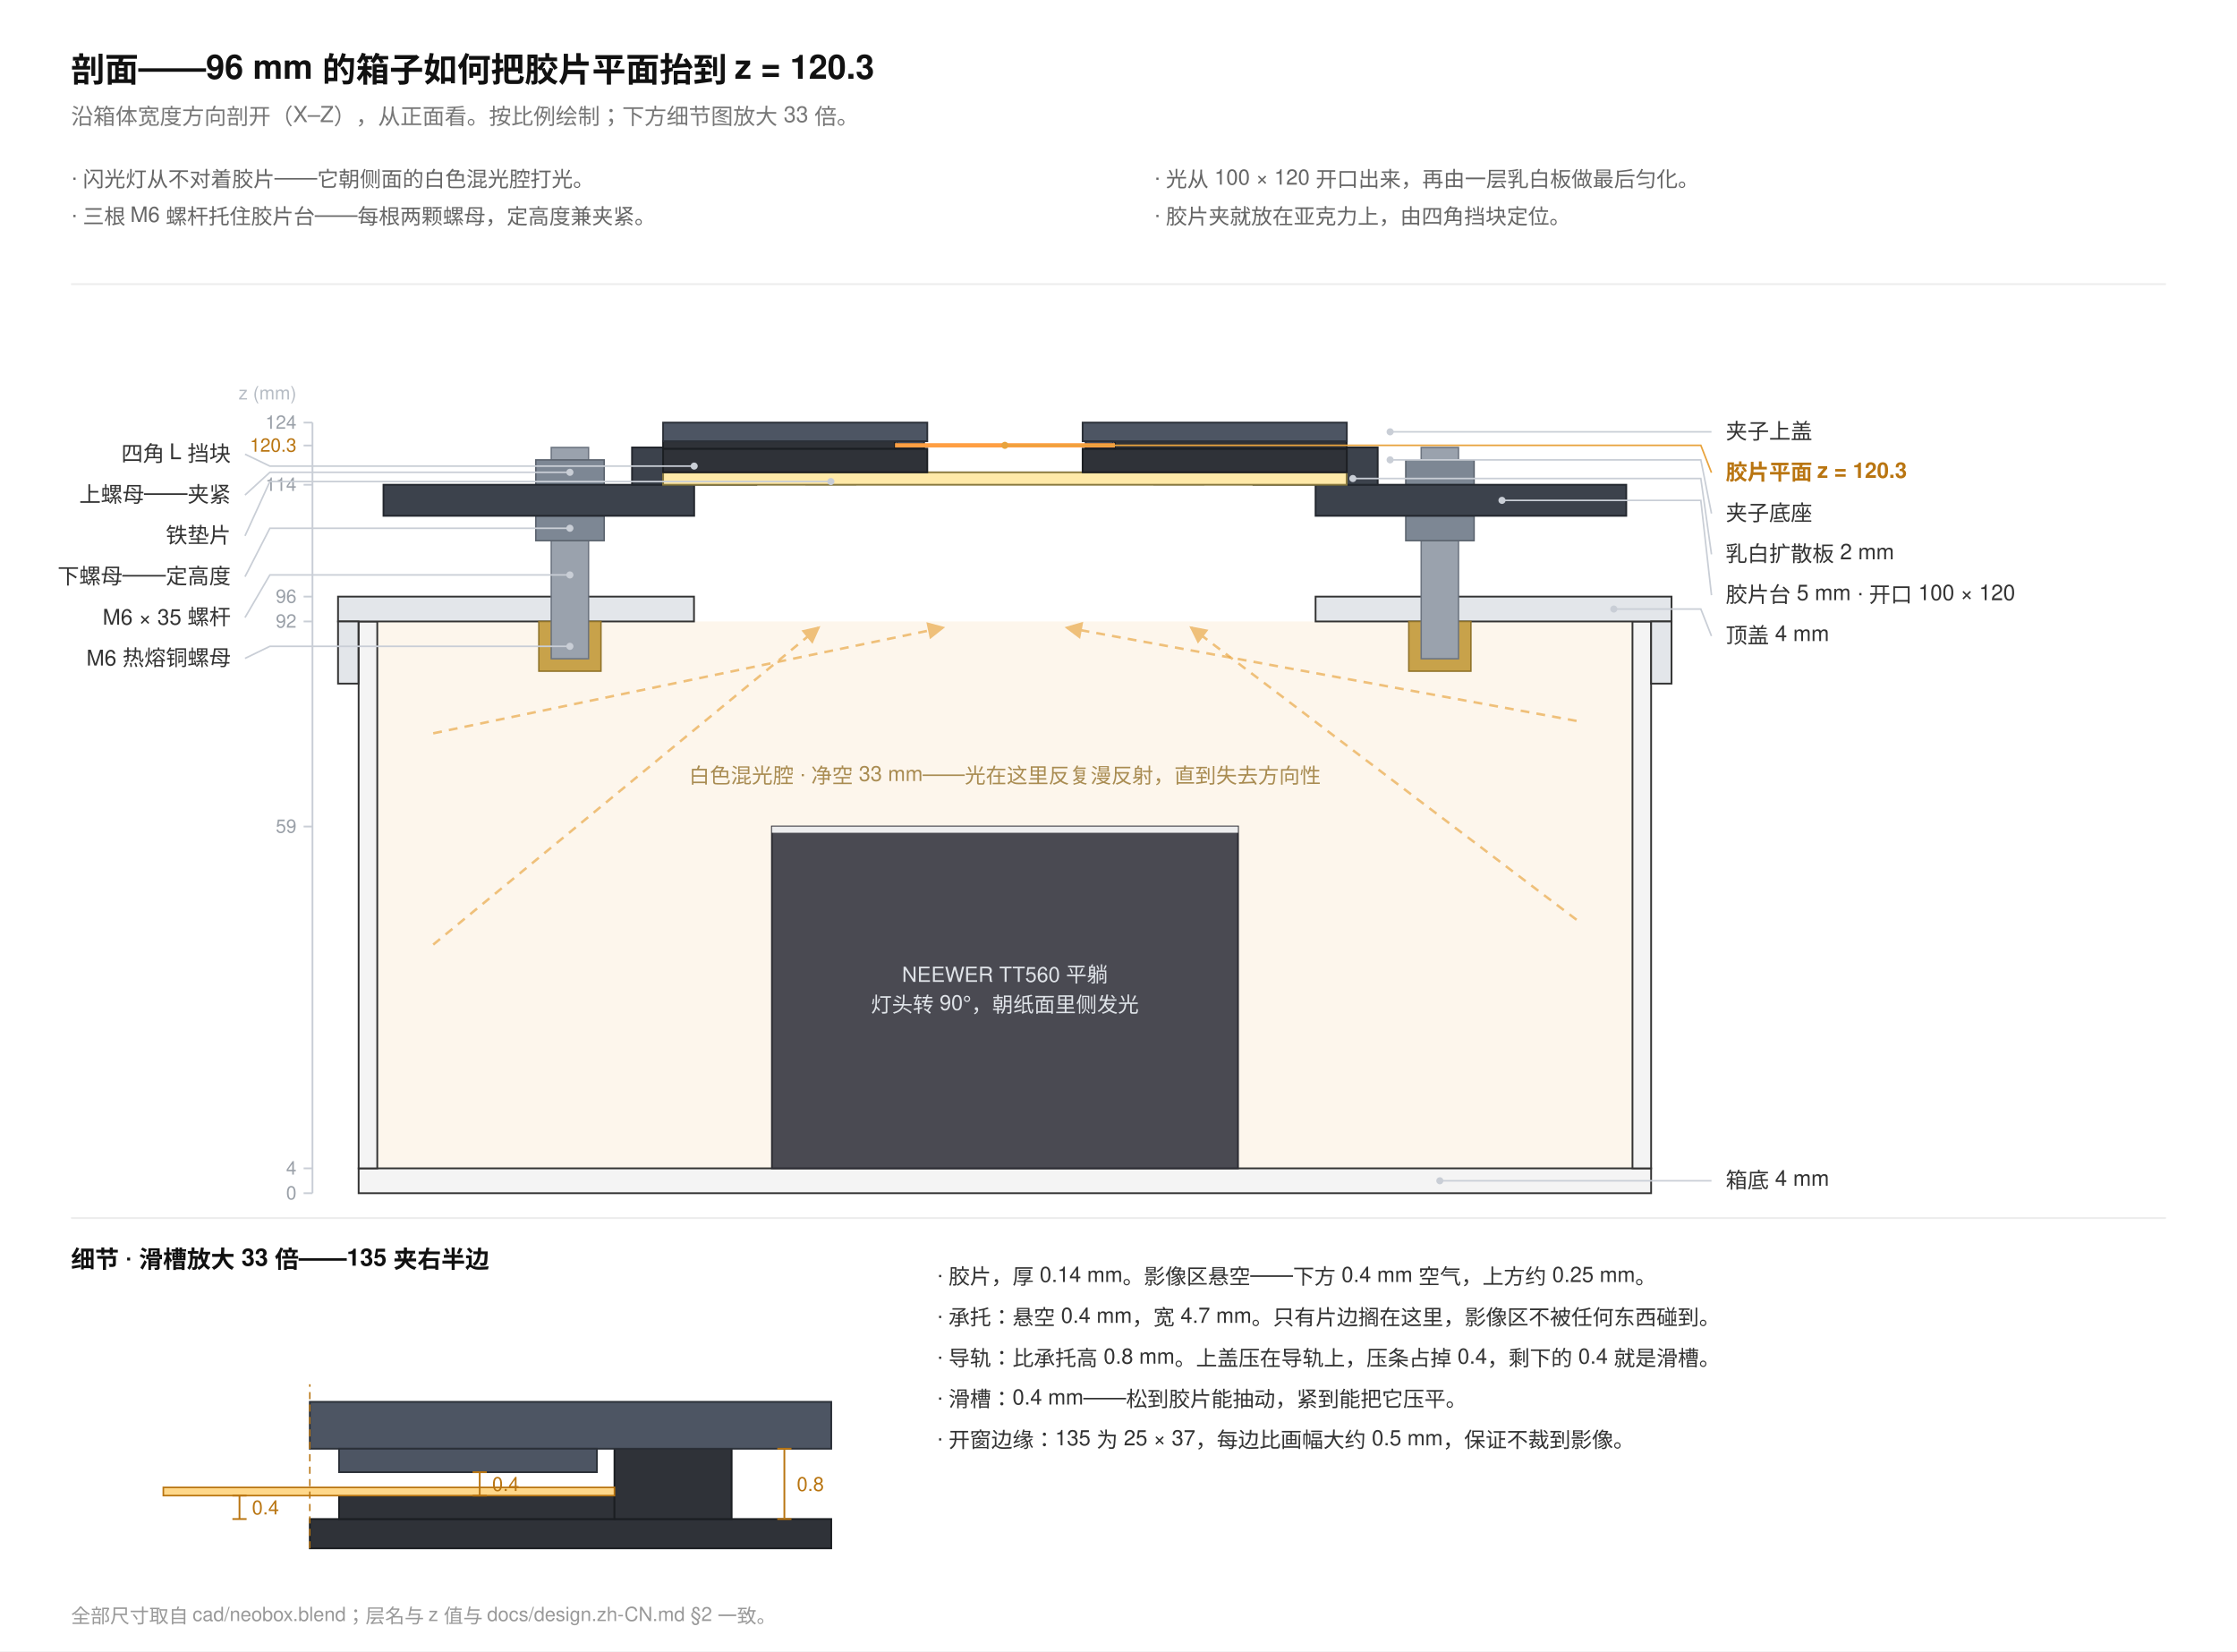
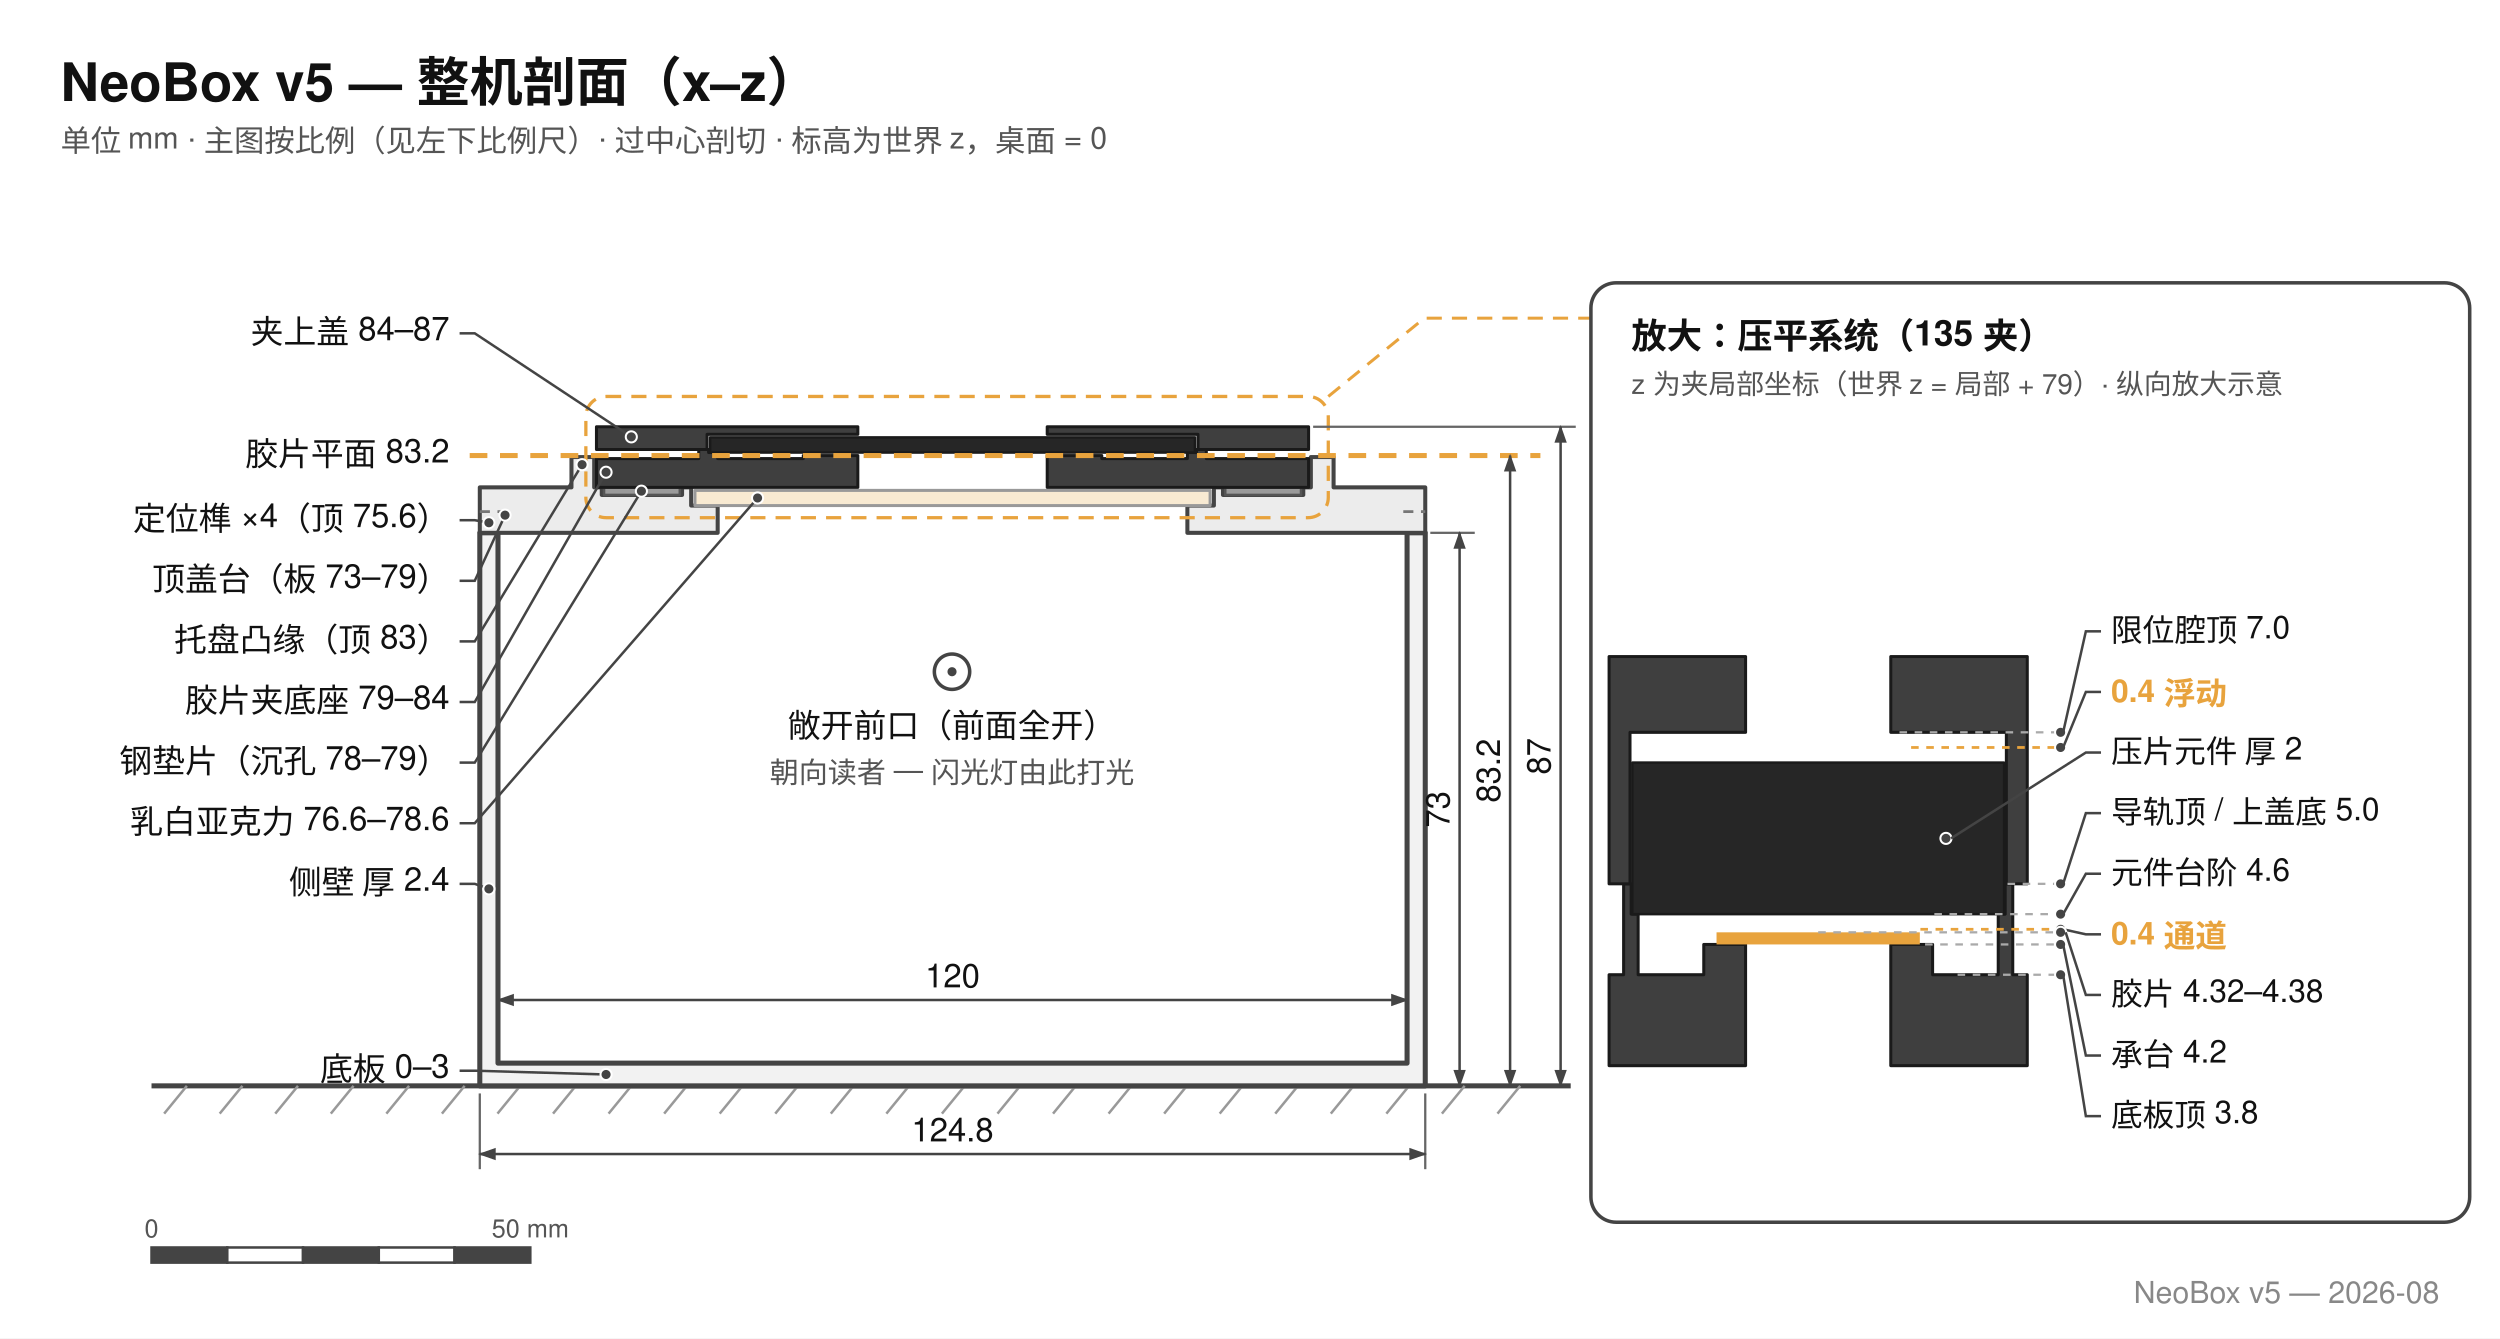
- <svg xmlns="http://www.w3.org/2000/svg" width="1260" height="930" viewBox="0 0 1260 930" font-family="Helvetica, Arial, sans-serif">
-   <rect width="1260" height="930" fill="#ffffff" />
-   <text x="40" y="46" font-size="19" font-weight="bold" fill="#111">剖面——96 mm 的箱子如何把胶片平面抬到 z = 120.3</text>
-   <text x="40" y="70" font-size="12.5" fill="#777">沿箱体宽度方向剖开（X–Z），从正面看。按比例绘制；下方细节图放大 33 倍。</text>
-   <text x="40" y="104" font-size="12" fill="#666">·  闪光灯从不对着胶片——它朝侧面的白色混光腔打光。</text>
-   <text x="650" y="104" font-size="12" fill="#666">·  光从 100 × 120 开口出来，再由一层乳白板做最后匀化。</text>
-   <text x="40" y="125" font-size="12" fill="#666">·  三根 M6 螺杆托住胶片台——每根两颗螺母，定高度兼夹紧。</text>
-   <text x="650" y="125" font-size="12" fill="#666">·  胶片夹就放在亚克力上，由四角挡块定位。</text>
-   <line x1="40" y1="160" x2="1220" y2="160" stroke="#ececec" />
-   <rect x="212.5" y="350.0" width="707.0" height="308.0" fill="#e8a33d" opacity="0.10" />
-   <rect x="202.0" y="658.0" width="728.0" height="14.0" fill="#f4f4f4" stroke="#333" stroke-width="1.0" />
-   <rect x="202.0" y="350.0" width="10.5" height="308.0" fill="#f4f4f4" stroke="#333" stroke-width="1.0" />
-   <rect x="919.5" y="350.0" width="10.5" height="308.0" fill="#f4f4f4" stroke="#333" stroke-width="1.0" />
+ <svg xmlns="http://www.w3.org/2000/svg" width="990" height="530" viewBox="0 0 990 530" font-family="Helvetica, Arial, sans-serif">
+   <rect width="990" height="530" fill="#ffffff" />
  <defs>
-     <marker id="bz" markerWidth="7" markerHeight="7" refX="6" refY="3.5" orient="auto">
-       <path d="M0,0 L7,3.5 L0,7 z" fill="#e8a33d" />
+     <marker id="de" viewBox="0 0 10 10" refX="9" refY="5" markerWidth="7" markerHeight="7" orient="auto">
+       <path d="M0,1.5 L10,5 L0,8.5 z" fill="#444" />
+     </marker>
+     <marker id="ds" viewBox="0 0 10 10" refX="1" refY="5" markerWidth="7" markerHeight="7" orient="auto">
+       <path d="M10,1.5 L0,5 L10,8.5 z" fill="#444" />
    </marker>
  </defs>
-   <line x1="244.0" y1="532.0" x2="461.0" y2="353.5" stroke="#e8a33d" stroke-width="1.4" opacity="0.65" stroke-dasharray="5 4" marker-end="url(#bz)" />
-   <line x1="244.0" y1="413.0" x2="531.0" y2="353.5" stroke="#e8a33d" stroke-width="1.4" opacity="0.65" stroke-dasharray="5 4" marker-end="url(#bz)" />
-   <line x1="888.0" y1="518.0" x2="671.0" y2="353.5" stroke="#e8a33d" stroke-width="1.4" opacity="0.65" stroke-dasharray="5 4" marker-end="url(#bz)" />
-   <line x1="888.0" y1="406.0" x2="601.0" y2="353.5" stroke="#e8a33d" stroke-width="1.4" opacity="0.65" stroke-dasharray="5 4" marker-end="url(#bz)" />
-   <rect x="434.8" y="465.5" width="262.5" height="192.5" fill="#4a4a52" stroke="#2c2c33" stroke-width="1.0" />
-   <rect x="434.8" y="465.5" width="262.5" height="3.5" fill="#fff" opacity="0.9" />
-   <text x="566.0" y="553.0" font-size="11.8" fill="#dfe3e8" text-anchor="middle">NEEWER TT560 平躺</text>
-   <text x="566.0" y="570.0" font-size="11.8" fill="#dfe3e8" text-anchor="middle">灯头转 90°，朝纸面里侧发光</text>
-   <text x="566.0" y="441.0" font-size="11.8" fill="#a98c52" text-anchor="middle">白色混光腔 · 净空 33 mm——光在这里反复漫反射，直到失去方向性</text>
-   <rect x="190.4" y="336.0" width="200.5" height="14.0" fill="#e3e6ea" stroke="#333" stroke-width="1.0" />
-   <rect x="741.0" y="336.0" width="200.5" height="14.0" fill="#e3e6ea" stroke="#333" stroke-width="1.0" />
-   <rect x="190.4" y="350.0" width="11.5" height="35.0" fill="#e3e6ea" stroke="#333" stroke-width="1.0" />
-   <rect x="930.0" y="350.0" width="11.5" height="35.0" fill="#e3e6ea" stroke="#333" stroke-width="1.0" />
-   <rect x="303.5" y="350.0" width="35.0" height="28.0" fill="#c8a24a" stroke="#8f7228" stroke-width="0.8" />
-   <rect x="310.5" y="252.0" width="21.0" height="119.0" fill="#9aa2ad" stroke="#6c7480" stroke-width="0.8" />
-   <rect x="301.8" y="290.5" width="38.5" height="14.0" fill="#7d8794" stroke="#5a626d" stroke-width="0.8" />
-   <rect x="301.8" y="259.0" width="38.5" height="14.0" fill="#7d8794" stroke="#5a626d" stroke-width="0.8" />
-   <rect x="793.5" y="350.0" width="35.0" height="28.0" fill="#c8a24a" stroke="#8f7228" stroke-width="0.8" />
-   <rect x="800.5" y="252.0" width="21.0" height="119.0" fill="#9aa2ad" stroke="#6c7480" stroke-width="0.8" />
-   <rect x="791.8" y="290.5" width="38.5" height="14.0" fill="#7d8794" stroke="#5a626d" stroke-width="0.8" />
-   <rect x="791.8" y="259.0" width="38.5" height="14.0" fill="#7d8794" stroke="#5a626d" stroke-width="0.8" />
-   <rect x="216.0" y="273.0" width="175.0" height="17.5" fill="#3c424c" stroke="#23272e" stroke-width="1.0" />
-   <rect x="741.0" y="273.0" width="175.0" height="17.5" fill="#3c424c" stroke="#23272e" stroke-width="1.0" />
-   <rect x="356.0" y="252.0" width="70.0" height="21.0" fill="#3c424c" stroke="#23272e" stroke-width="1.0" />
-   <rect x="706.0" y="252.0" width="70.0" height="21.0" fill="#3c424c" stroke="#23272e" stroke-width="1.0" />
-   <rect x="454.0" y="269.8" width="28.0" height="3.2" fill="#b9bec6" stroke="#8d939c" stroke-width="0.7" />
-   <rect x="650.0" y="269.8" width="28.0" height="3.2" fill="#b9bec6" stroke="#8d939c" stroke-width="0.7" />
-   <rect x="373.5" y="266.0" width="385.0" height="7.0" fill="#ffe9a8" stroke="#8a7a3f" stroke-width="1.0" />
-   <rect x="373.5" y="252.7" width="148.8" height="13.3" fill="#2f3238" stroke="#1b1e22" stroke-width="1.0" />
-   <rect x="609.8" y="252.7" width="148.8" height="13.3" fill="#2f3238" stroke="#1b1e22" stroke-width="1.0" />
-   <rect x="373.5" y="248.5" width="130.5" height="4.2" fill="#2f3238" stroke="#1b1e22" stroke-width="1.0" />
-   <rect x="628.0" y="248.5" width="130.5" height="4.2" fill="#2f3238" stroke="#1b1e22" stroke-width="1.0" />
-   <rect x="504.1" y="251.3" width="16.4" height="1.4" fill="#2f3238" stroke="#1b1e22" stroke-width="1.0" />
-   <rect x="611.5" y="251.3" width="16.4" height="1.4" fill="#2f3238" stroke="#1b1e22" stroke-width="1.0" />
-   <rect x="373.5" y="238.0" width="148.8" height="10.5" fill="#4d5563" stroke="#2b3038" stroke-width="1.0" />
-   <rect x="609.8" y="238.0" width="148.8" height="10.5" fill="#4d5563" stroke="#2b3038" stroke-width="1.0" />
-   <rect x="505.1" y="248.5" width="15.4" height="1.4" fill="#4d5563" stroke="#2b3038" stroke-width="1.0" />
-   <rect x="611.5" y="248.5" width="15.4" height="1.4" fill="#4d5563" stroke="#2b3038" stroke-width="1.0" />
-   <line x1="504.1" y1="250.8" x2="628.0" y2="250.8" stroke="#ff9f43" stroke-width="2.4" />
-   <line x1="176.0" y1="672.0" x2="176.0" y2="238.0" stroke="#c9ced6" />
-   <line x1="171.0" y1="672.0" x2="176.0" y2="672.0" stroke="#c9ced6" />
-   <text x="167.0" y="675.5" font-size="10.5" text-anchor="end" fill="#9aa0a8">0</text>
-   <line x1="171.0" y1="658.0" x2="176.0" y2="658.0" stroke="#c9ced6" />
-   <text x="167.0" y="661.5" font-size="10.5" text-anchor="end" fill="#9aa0a8">4</text>
-   <line x1="171.0" y1="465.5" x2="176.0" y2="465.5" stroke="#c9ced6" />
-   <text x="167.0" y="469.0" font-size="10.5" text-anchor="end" fill="#9aa0a8">59</text>
-   <line x1="171.0" y1="350.0" x2="176.0" y2="350.0" stroke="#c9ced6" />
-   <text x="167.0" y="353.5" font-size="10.5" text-anchor="end" fill="#9aa0a8">92</text>
-   <line x1="171.0" y1="336.0" x2="176.0" y2="336.0" stroke="#c9ced6" />
-   <text x="167.0" y="339.5" font-size="10.5" text-anchor="end" fill="#9aa0a8">96</text>
-   <line x1="171.0" y1="273.0" x2="176.0" y2="273.0" stroke="#c9ced6" />
-   <text x="167.0" y="276.5" font-size="10.5" text-anchor="end" fill="#9aa0a8">114</text>
-   <line x1="171.0" y1="250.9" x2="176.0" y2="250.9" stroke="#c9ced6" />
-   <text x="167.0" y="254.4" font-size="10.5" text-anchor="end" fill="#b97511">120.3</text>
-   <line x1="171.0" y1="238.0" x2="176.0" y2="238.0" stroke="#c9ced6" />
-   <text x="167.0" y="241.5" font-size="10.5" text-anchor="end" fill="#9aa0a8">124</text>
-   <text x="167.0" y="225.0" font-size="10.5" text-anchor="end" fill="#b6bcc4">z (mm)</text>
-   <polyline points="783.0,243.2 958.0,243.2 964.0,243.2" fill="none" stroke="#c9ced6" stroke-width="0.9" />
-   <circle cx="783.0" cy="243.2" r="2" fill="#c9ced6" />
-   <text x="972.0" y="247.2" font-size="12.2" fill="#333" text-anchor="start">夹子上盖</text>
-   <polyline points="566.0,250.8 958.0,250.8 964.0,266.2" fill="none" stroke="#e8a33d" stroke-width="0.9" />
-   <circle cx="566.0" cy="250.8" r="2" fill="#e8a33d" />
-   <text x="972.0" y="270.2" font-size="12.2" fill="#b97511" text-anchor="start" font-weight="bold">胶片平面  z = 120.3</text>
-   <polyline points="783.0,259.0 958.0,259.0 964.0,289.2" fill="none" stroke="#c9ced6" stroke-width="0.9" />
-   <circle cx="783.0" cy="259.0" r="2" fill="#c9ced6" />
-   <text x="972.0" y="293.2" font-size="12.2" fill="#333" text-anchor="start">夹子底座</text>
-   <polyline points="762.0,269.5 958.0,269.5 964.0,312.2" fill="none" stroke="#c9ced6" stroke-width="0.9" />
-   <circle cx="762.0" cy="269.5" r="2" fill="#c9ced6" />
-   <text x="972.0" y="316.2" font-size="12.2" fill="#333" text-anchor="start">乳白扩散板 2 mm</text>
-   <polyline points="846.0,281.8 958.0,281.8 964.0,335.2" fill="none" stroke="#c9ced6" stroke-width="0.9" />
-   <circle cx="846.0" cy="281.8" r="2" fill="#c9ced6" />
-   <text x="972.0" y="339.2" font-size="12.2" fill="#333" text-anchor="start">胶片台 5 mm · 开口 100 × 120</text>
-   <polyline points="909.0,343.0 958.0,343.0 964.0,358.2" fill="none" stroke="#c9ced6" stroke-width="0.9" />
-   <circle cx="909.0" cy="343.0" r="2" fill="#c9ced6" />
-   <text x="972.0" y="362.2" font-size="12.2" fill="#333" text-anchor="start">顶盖 4 mm</text>
-   <polyline points="811.0,665.0 958.0,665.0 964.0,665.0" fill="none" stroke="#c9ced6" stroke-width="0.9" />
-   <circle cx="811.0" cy="665.0" r="2" fill="#c9ced6" />
-   <text x="972.0" y="669.0" font-size="12.2" fill="#333" text-anchor="start">箱底 4 mm</text>
-   <polyline points="391.0,262.5 152.0,262.5 138.0,255.8" fill="none" stroke="#c9ced6" stroke-width="0.9" />
-   <circle cx="391.0" cy="262.5" r="2" fill="#c9ced6" />
-   <text x="130.0" y="259.8" font-size="12.2" fill="#333" text-anchor="end">四角 L 挡块</text>
-   <polyline points="321.0,266.0 152.0,266.0 138.0,278.8" fill="none" stroke="#c9ced6" stroke-width="0.9" />
-   <circle cx="321.0" cy="266.0" r="2" fill="#c9ced6" />
-   <text x="130.0" y="282.8" font-size="12.2" fill="#333" text-anchor="end">上螺母——夹紧</text>
-   <polyline points="468.0,271.2 152.0,271.2 138.0,301.8" fill="none" stroke="#c9ced6" stroke-width="0.9" />
-   <circle cx="468.0" cy="271.2" r="2" fill="#c9ced6" />
-   <text x="130.0" y="305.8" font-size="12.2" fill="#333" text-anchor="end">铁垫片</text>
-   <polyline points="321.0,297.5 152.0,297.5 138.0,324.8" fill="none" stroke="#c9ced6" stroke-width="0.9" />
-   <circle cx="321.0" cy="297.5" r="2" fill="#c9ced6" />
-   <text x="130.0" y="328.8" font-size="12.2" fill="#333" text-anchor="end">下螺母——定高度</text>
-   <polyline points="321.0,323.8 152.0,323.8 138.0,347.8" fill="none" stroke="#c9ced6" stroke-width="0.9" />
-   <circle cx="321.0" cy="323.8" r="2" fill="#c9ced6" />
-   <text x="130.0" y="351.8" font-size="12.2" fill="#333" text-anchor="end">M6 × 35 螺杆</text>
-   <polyline points="321.0,364.0 152.0,364.0 138.0,370.8" fill="none" stroke="#c9ced6" stroke-width="0.9" />
-   <circle cx="321.0" cy="364.0" r="2" fill="#c9ced6" />
-   <text x="130.0" y="374.8" font-size="12.2" fill="#333" text-anchor="end">M6 热熔铜螺母</text>
-   <line x1="40" y1="686" x2="1220" y2="686" stroke="#ececec" />
-   <text x="40" y="714" font-size="13.5" font-weight="bold" fill="#111">细节 · 滑槽放大 33 倍——135 夹右半边</text>
-   <rect x="174.5" y="855.5" width="293.7" height="16.5" fill="#2f3238" stroke="#1b1e22" stroke-width="1" />
-   <rect x="191.0" y="842.3" width="155.1" height="13.2" fill="#2f3238" stroke="#1b1e22" stroke-width="1" />
-   <rect x="346.1" y="815.9" width="66.0" height="39.6" fill="#2f3238" stroke="#1b1e22" stroke-width="1" />
-   <rect x="174.5" y="789.5" width="293.7" height="26.4" fill="#4d5563" stroke="#2b3038" stroke-width="1" />
-   <rect x="191.0" y="815.9" width="145.2" height="13.2" fill="#4d5563" stroke="#2b3038" stroke-width="1" />
-   <rect x="92.0" y="837.7" width="254.1" height="4.6" fill="#ffd88a" stroke="#b97511" stroke-width="0.9" />
-   <line x1="174.5" y1="872.0" x2="174.5" y2="779.6" stroke="#b97511" stroke-width="0.8" stroke-dasharray="4 3" />
-   <line x1="134.9" y1="855.5" x2="134.9" y2="842.3" stroke="#b97511" />
-   <line x1="130.9" y1="855.5" x2="138.9" y2="855.5" stroke="#b97511" />
-   <line x1="130.9" y1="842.3" x2="138.9" y2="842.3" stroke="#b97511" />
-   <text x="141.9" y="852.9" font-size="11" fill="#b97511">0.4</text>
-   <line x1="441.8" y1="855.5" x2="441.8" y2="815.9" stroke="#b97511" />
-   <line x1="437.8" y1="855.5" x2="445.8" y2="855.5" stroke="#b97511" />
-   <line x1="437.8" y1="815.9" x2="445.8" y2="815.9" stroke="#b97511" />
-   <text x="448.8" y="839.7" font-size="11" fill="#b97511">0.8</text>
-   <line x1="270.2" y1="842.3" x2="270.2" y2="829.1" stroke="#b97511" />
-   <line x1="266.2" y1="842.3" x2="274.2" y2="842.3" stroke="#b97511" />
-   <line x1="266.2" y1="829.1" x2="274.2" y2="829.1" stroke="#b97511" />
-   <text x="277.2" y="839.7" font-size="11" fill="#b97511">0.4</text>
-   <text x="527.6" y="722.0" font-size="12" fill="#333">·  胶片，厚 0.14 mm。影像区悬空——下方 0.4 mm 空气，上方约 0.25 mm。</text>
-   <text x="527.6" y="745.0" font-size="12" fill="#333">·  承托：悬空 0.4 mm，宽 4.7 mm。只有片边搁在这里，影像区不被任何东西碰到。</text>
-   <text x="527.6" y="768.0" font-size="12" fill="#333">·  导轨：比承托高 0.8 mm。上盖压在导轨上，压条占掉 0.4，剩下的 0.4 就是滑槽。</text>
-   <text x="527.6" y="791.0" font-size="12" fill="#333">·  滑槽：0.4 mm——松到胶片能抽动，紧到能把它压平。</text>
-   <text x="527.6" y="814.0" font-size="12" fill="#333">·  开窗边缘：135 为 25 × 37，每边比画幅大约 0.5 mm，保证不裁到影像。</text>
-   <text x="40" y="914" font-size="11" fill="#999">全部尺寸取自 cad/neobox.blend；层名与 z 值与 docs/design.zh-CN.md §2 一致。</text>
+   <line x1="60" y1="430.0" x2="622" y2="430.0" stroke="#444" stroke-width="2" />
+   <line x1="74" y1="430.0" x2="65" y2="441.0" stroke="#999" stroke-width="1" />
+   <line x1="96" y1="430.0" x2="87" y2="441.0" stroke="#999" stroke-width="1" />
+   <line x1="118" y1="430.0" x2="109" y2="441.0" stroke="#999" stroke-width="1" />
+   <line x1="140" y1="430.0" x2="131" y2="441.0" stroke="#999" stroke-width="1" />
+   <line x1="162" y1="430.0" x2="153" y2="441.0" stroke="#999" stroke-width="1" />
+   <line x1="184" y1="430.0" x2="175" y2="441.0" stroke="#999" stroke-width="1" />
+   <line x1="206" y1="430.0" x2="197" y2="441.0" stroke="#999" stroke-width="1" />
+   <line x1="228" y1="430.0" x2="219" y2="441.0" stroke="#999" stroke-width="1" />
+   <line x1="250" y1="430.0" x2="241" y2="441.0" stroke="#999" stroke-width="1" />
+   <line x1="272" y1="430.0" x2="263" y2="441.0" stroke="#999" stroke-width="1" />
+   <line x1="294" y1="430.0" x2="285" y2="441.0" stroke="#999" stroke-width="1" />
+   <line x1="316" y1="430.0" x2="307" y2="441.0" stroke="#999" stroke-width="1" />
+   <line x1="338" y1="430.0" x2="329" y2="441.0" stroke="#999" stroke-width="1" />
+   <line x1="360" y1="430.0" x2="351" y2="441.0" stroke="#999" stroke-width="1" />
+   <line x1="382" y1="430.0" x2="373" y2="441.0" stroke="#999" stroke-width="1" />
+   <line x1="404" y1="430.0" x2="395" y2="441.0" stroke="#999" stroke-width="1" />
+   <line x1="426" y1="430.0" x2="417" y2="441.0" stroke="#999" stroke-width="1" />
+   <line x1="448" y1="430.0" x2="439" y2="441.0" stroke="#999" stroke-width="1" />
+   <line x1="470" y1="430.0" x2="461" y2="441.0" stroke="#999" stroke-width="1" />
+   <line x1="492" y1="430.0" x2="483" y2="441.0" stroke="#999" stroke-width="1" />
+   <line x1="514" y1="430.0" x2="505" y2="441.0" stroke="#999" stroke-width="1" />
+   <line x1="536" y1="430.0" x2="527" y2="441.0" stroke="#999" stroke-width="1" />
+   <line x1="558" y1="430.0" x2="549" y2="441.0" stroke="#999" stroke-width="1" />
+   <line x1="580" y1="430.0" x2="571" y2="441.0" stroke="#999" stroke-width="1" />
+   <line x1="602" y1="430.0" x2="593" y2="441.0" stroke="#999" stroke-width="1" />
+   <polygon points="190.0,430.0 564.4,430.0 564.4,211.0 557.2,211.0 557.2,421.0 197.2,421.0 197.2,211.0 190.0,211.0" fill="#f2f2f2" stroke="#444" stroke-width="2" stroke-linejoin="round" />
+   <polygon points="190.0,211.0 197.2,211.0 197.2,203.2 190.0,203.2" fill="none" stroke="#777" stroke-width="1.1" stroke-dasharray="4,3" stroke-linejoin="round" />
+   <polygon points="557.2,211.0 564.4,211.0 564.4,203.2 557.2,203.2" fill="none" stroke="#777" stroke-width="1.1" stroke-dasharray="4,3" stroke-linejoin="round" />
+   <polygon points="190.0,211.0 284.2,211.0 284.2,200.2 273.7,200.2 273.7,193.0 270.1,193.0 270.1,196.0 238.3,196.0 238.3,193.0 235.3,193.0 235.3,181.0 226.3,181.0 226.3,193.0 190.0,193.0" fill="#ececec" stroke="#444" stroke-width="1.6" stroke-linejoin="round" />
+   <polygon points="564.4,211.0 470.2,211.0 470.2,200.2 480.7,200.2 480.7,193.0 484.3,193.0 484.3,196.0 516.1,196.0 516.1,193.0 519.1,193.0 519.1,181.0 528.1,181.0 528.1,193.0 564.4,193.0" fill="#ececec" stroke="#444" stroke-width="1.6" stroke-linejoin="round" />
+   <line x1="190.0" y1="202.6" x2="198.7" y2="202.6" stroke="#777" stroke-width="1.1" stroke-dasharray="4,3" />
+   <line x1="555.7" y1="202.6" x2="564.4" y2="202.6" stroke="#777" stroke-width="1.1" stroke-dasharray="4,3" />
+   <polygon points="275.2,200.2 479.2,200.2 479.2,194.2 275.2,194.2" fill="#f8ead2" stroke="#999" stroke-width="1.2" stroke-linejoin="round" />
+   <polygon points="239.2,196.0 269.2,196.0 269.2,193.0 239.2,193.0" fill="#9a9a9a" stroke="#555" stroke-width="1" stroke-linejoin="round" />
+   <polygon points="485.2,196.0 515.2,196.0 515.2,193.0 485.2,193.0" fill="#9a9a9a" stroke="#555" stroke-width="1" stroke-linejoin="round" />
+   <polygon points="414.7,193.0 518.2,193.0 518.2,181.6 477.7,181.6 477.7,178.0 473.8,178.0 473.8,179.2 470.2,179.2 470.2,181.6 436.3,181.6 436.3,180.4 414.7,180.4" fill="#3f3f3f" stroke="#1a1a1a" stroke-width="1.2" stroke-linejoin="round" />
+   <polygon points="339.7,193.0 236.2,193.0 236.2,181.6 276.7,181.6 276.7,178.0 280.6,178.0 280.6,179.2 284.2,179.2 284.2,181.6 318.1,181.6 318.1,180.4 339.7,180.4" fill="#3f3f3f" stroke="#1a1a1a" stroke-width="1.2" stroke-linejoin="round" />
+   <polygon points="281.2,179.2 473.2,179.2 473.2,173.2 281.2,173.2" fill="#262626" stroke="#1a1a1a" stroke-width="1" stroke-linejoin="round" />
+   <polygon points="414.7,169.0 518.2,169.0 518.2,178.0 474.4,178.0 474.4,172.0 414.7,172.0" fill="#3f3f3f" stroke="#1a1a1a" stroke-width="1.2" stroke-linejoin="round" />
+   <polygon points="339.7,169.0 236.2,169.0 236.2,178.0 280.0,178.0 280.0,172.0 339.7,172.0" fill="#3f3f3f" stroke="#1a1a1a" stroke-width="1.2" stroke-linejoin="round" />
+   <line x1="186" y1="180.4" x2="610" y2="180.4" stroke="#e8a33d" stroke-width="2" stroke-dasharray="7,5" />
+   <rect x="232" y="157" width="294" height="48" rx="8" fill="none" stroke="#e8a33d" stroke-width="1.3" stroke-dasharray="6,4" />
+   <polyline points="526,157 564,126 630.0,126" fill="none" stroke="#e8a33d" stroke-width="1.2" stroke-dasharray="6,4" />
+   <line x1="566.4" y1="211.0" x2="584" y2="211.0" stroke="#666" stroke-width="0.9" />
+   <line x1="520" y1="169.0" x2="624" y2="169.0" stroke="#666" stroke-width="0.9" />
+   <line x1="578" y1="211.0" x2="578" y2="430.0" stroke="#444" stroke-width="1" marker-start="url(#ds)" marker-end="url(#de)" />
+   <text x="574" y="320.5" font-size="13" fill="#111" text-anchor="middle" transform="rotate(-90 574 320.5)">73</text>
+   <line x1="598" y1="180.4" x2="598" y2="430.0" stroke="#444" stroke-width="1" marker-start="url(#ds)" marker-end="url(#de)" />
+   <text x="594" y="305.2" font-size="13" fill="#111" text-anchor="middle" transform="rotate(-90 594 305.2)">83.2</text>
+   <line x1="618" y1="169.0" x2="618" y2="430.0" stroke="#444" stroke-width="1" marker-start="url(#ds)" marker-end="url(#de)" />
+   <text x="614" y="299.5" font-size="13" fill="#111" text-anchor="middle" transform="rotate(-90 614 299.5)">87</text>
+   <line x1="190.0" y1="433.0" x2="190.0" y2="463" stroke="#666" stroke-width="0.9" />
+   <line x1="564.4" y1="433.0" x2="564.4" y2="463" stroke="#666" stroke-width="0.9" />
+   <line x1="190.0" y1="457" x2="564.4" y2="457" stroke="#444" stroke-width="1" marker-start="url(#ds)" marker-end="url(#de)" />
+   <text x="377.2" y="452" font-size="13" fill="#111" text-anchor="middle">124.8</text>
+   <line x1="197.2" y1="396" x2="557.2" y2="396" stroke="#444" stroke-width="1" marker-start="url(#ds)" marker-end="url(#de)" />
+   <text x="377.2" y="391" font-size="13" fill="#111" text-anchor="middle">120</text>
+   <rect x="60" y="494" width="30" height="6" fill="#444" stroke="#444" stroke-width="1" />
+   <rect x="90" y="494" width="30" height="6" fill="#ffffff" stroke="#444" stroke-width="1" />
+   <rect x="120" y="494" width="30" height="6" fill="#444" stroke="#444" stroke-width="1" />
+   <rect x="150" y="494" width="30" height="6" fill="#ffffff" stroke="#444" stroke-width="1" />
+   <rect x="180" y="494" width="30" height="6" fill="#444" stroke="#444" stroke-width="1" />
+   <text x="60" y="490" font-size="10" fill="#555" text-anchor="middle">0</text>
+   <text x="210" y="490" font-size="10" fill="#555" text-anchor="middle">50 mm</text>
+   <text x="178" y="136" font-size="13" fill="#111" text-anchor="end">夹上盖 84–87</text>
+   <polyline points="182,132 188,132 250,173" fill="none" stroke="#444" stroke-width="1" />
+   <circle cx="250" cy="173" r="2.2" fill="#444" stroke="#ffffff" stroke-width="0.8" />
+   <text x="178" y="210" font-size="13" fill="#111" text-anchor="end">定位榫 ×4（顶 75.6）</text>
+   <polyline points="182,206 188,206 193.6,207" fill="none" stroke="#444" stroke-width="1" />
+   <circle cx="193.6" cy="207" r="2.2" fill="#444" stroke="#ffffff" stroke-width="0.8" />
+   <text x="178" y="234" font-size="13" fill="#111" text-anchor="end">顶盖台（板 73–79）</text>
+   <polyline points="182,230 188,230 200,204" fill="none" stroke="#444" stroke-width="1" />
+   <circle cx="200" cy="204" r="2.2" fill="#444" stroke="#ffffff" stroke-width="0.8" />
+   <text x="178" y="258" font-size="13" fill="#111" text-anchor="end">托盘凸缘（顶 83）</text>
+   <polyline points="182,254 188,254 230.5,184" fill="none" stroke="#444" stroke-width="1" />
+   <circle cx="230.5" cy="184" r="2.2" fill="#444" stroke="#ffffff" stroke-width="0.8" />
+   <text x="178" y="282" font-size="13" fill="#111" text-anchor="end">胶片夹底座 79–84</text>
+   <polyline points="182,278 188,278 240,187" fill="none" stroke="#444" stroke-width="1" />
+   <circle cx="240" cy="187" r="2.2" fill="#444" stroke="#ffffff" stroke-width="0.8" />
+   <text x="178" y="306" font-size="13" fill="#111" text-anchor="end">钢垫片（沉孔 78–79）</text>
+   <polyline points="182,302 188,302 254,194.5" fill="none" stroke="#444" stroke-width="1" />
+   <circle cx="254" cy="194.5" r="2.2" fill="#444" stroke="#ffffff" stroke-width="0.8" />
+   <text x="178" y="330" font-size="13" fill="#111" text-anchor="end">乳白亚克力 76.6–78.6</text>
+   <polyline points="182,326 188,326 300,197.2" fill="none" stroke="#444" stroke-width="1" />
+   <circle cx="300" cy="197.2" r="2.2" fill="#444" stroke="#ffffff" stroke-width="0.8" />
+   <text x="178" y="354" font-size="13" fill="#111" text-anchor="end">侧壁 厚 2.4</text>
+   <polyline points="182,350 188,350 193.6,352" fill="none" stroke="#444" stroke-width="1" />
+   <circle cx="193.6" cy="352" r="2.2" fill="#444" stroke="#ffffff" stroke-width="0.8" />
+   <text x="178" y="428" font-size="13" fill="#111" text-anchor="end">底板 0–3</text>
+   <polyline points="182,424 188,424 240,425.5" fill="none" stroke="#444" stroke-width="1" />
+   <circle cx="240" cy="425.5" r="2.2" fill="#444" stroke="#ffffff" stroke-width="0.8" />
+   <text x="178" y="184.4" font-size="13" fill="#111" text-anchor="end">胶片平面 83.2</text>
+   <circle cx="377" cy="266" r="7" fill="none" stroke="#444" stroke-width="1.4" />
+   <circle cx="377" cy="266" r="1.8" fill="#444" />
+   <text x="377" y="292" font-size="13" fill="#111" text-anchor="middle">敞开前口（前面全开）</text>
+   <text x="377" y="310" font-size="11.5" fill="#555" text-anchor="middle">朝向读者 — 闪光灯由此打光</text>
+   <rect x="630.0" y="112.0" width="348.0" height="372.0" rx="10" fill="#ffffff" stroke="#444" stroke-width="1.4" />
+   <text x="646.0" y="138.0" font-size="14" fill="#111" font-weight="bold">放大：压平系统（135 夹）</text>
+   <text x="646.0" y="156.0" font-size="11" fill="#555">z 为夹局部坐标（世界 z = 局部 + 79）· 纵向放大示意</text>
+   <polygon points="748.75,422.0 802.8,422.0 802.8,386.0 797.05,386.0 797.05,350.0 794.06,350.0 794.06,362.0 791.3,362.0 791.3,386.0 765.31,386.0 765.31,374.0 748.75,374.0" fill="#3f3f3f" stroke="#1a1a1a" stroke-width="1.2" stroke-linejoin="round" />
+   <polygon points="691.25,422.0 637.2,422.0 637.2,386.0 642.95,386.0 642.95,350.0 645.94,350.0 645.94,362.0 648.7,362.0 648.7,386.0 674.69,386.0 674.69,374.0 691.25,374.0" fill="#3f3f3f" stroke="#1a1a1a" stroke-width="1.2" stroke-linejoin="round" />
+   <polygon points="679.75,374.0 760.25,374.0 760.25,369.2 679.75,369.2" fill="#e8a33d" stroke="none" stroke-width="0" stroke-linejoin="round" />
+   <polygon points="646.4,362.0 793.6,362.0 793.6,302.0 646.4,302.0" fill="#262626" stroke="#1a1a1a" stroke-width="1" stroke-linejoin="round" />
+   <polygon points="748.75,260.0 802.8,260.0 802.8,350.0 794.52,350.0 794.52,290.0 748.75,290.0" fill="#3f3f3f" stroke="#1a1a1a" stroke-width="1.2" stroke-linejoin="round" />
+   <polygon points="691.25,260.0 637.2,260.0 637.2,350.0 645.48,350.0 645.48,290.0 691.25,290.0" fill="#3f3f3f" stroke="#1a1a1a" stroke-width="1.2" stroke-linejoin="round" />
+   <line x1="752.2" y1="290.0" x2="816.0" y2="290.0" stroke="#aaa" stroke-width="0.9" stroke-dasharray="3,3" />
+   <circle cx="816.0" cy="290.0" r="2.2" fill="#444" stroke="#ffffff" stroke-width="0.8" />
+   <polyline points="832,250 826,250 817.0,290.0" fill="none" stroke="#444" stroke-width="1" />
+   <text x="836" y="254" font-size="12.5" fill="#111">限位腔顶 7.0</text>
+   <line x1="756.8" y1="296.0" x2="816.0" y2="296.0" stroke="#e8a33d" stroke-width="1.1" stroke-dasharray="3,3" />
+   <circle cx="816.0" cy="296.0" r="2.2" fill="#444" stroke="#ffffff" stroke-width="0.8" />
+   <polyline points="832,274 826,274 817.0,296.0" fill="none" stroke="#444" stroke-width="1" />
+   <text x="836" y="278" font-size="12.5" fill="#e8a33d" font-weight="bold">0.4 浮动</text>
+   <circle cx="770.6" cy="332.0" r="2.2" fill="#444" stroke="#ffffff" stroke-width="0.8" />
+   <polyline points="832,298 826,298 772.6,332.0" fill="none" stroke="#444" stroke-width="1" />
+   <text x="836" y="302" font-size="12.5" fill="#111">压片元件 厚 2</text>
+   <line x1="794.98" y1="350.0" x2="816.0" y2="350.0" stroke="#aaa" stroke-width="0.9" stroke-dasharray="3,3" />
+   <circle cx="816.0" cy="350.0" r="2.2" fill="#444" stroke="#ffffff" stroke-width="0.8" />
+   <polyline points="832,322 826,322 817.0,350.0" fill="none" stroke="#444" stroke-width="1" />
+   <text x="836" y="326" font-size="12.5" fill="#111">导轨顶 / 上盖底 5.0</text>
+   <line x1="766.0" y1="362.0" x2="816.0" y2="362.0" stroke="#aaa" stroke-width="0.9" stroke-dasharray="3,3" />
+   <circle cx="816.0" cy="362.0" r="2.2" fill="#444" stroke="#ffffff" stroke-width="0.8" />
+   <polyline points="832,346 826,346 817.0,362.0" fill="none" stroke="#444" stroke-width="1" />
+   <text x="836" y="350" font-size="12.5" fill="#111">元件台阶 4.6</text>
+   <line x1="760.48" y1="368.0" x2="816.0" y2="368.0" stroke="#e8a33d" stroke-width="1.1" stroke-dasharray="3,3" />
+   <circle cx="816.0" cy="368.0" r="2.2" fill="#444" stroke="#ffffff" stroke-width="0.8" />
+   <polyline points="832,370 826,370 817.0,368.0" fill="none" stroke="#444" stroke-width="1" />
+   <text x="836" y="374" font-size="12.5" fill="#e8a33d" font-weight="bold">0.4 通道</text>
+   <line x1="720.0" y1="369.2" x2="816.0" y2="369.2" stroke="#aaa" stroke-width="0.9" stroke-dasharray="3,3" />
+   <circle cx="816.0" cy="369.2" r="2.2" fill="#444" stroke="#ffffff" stroke-width="0.8" />
+   <polyline points="832,394 826,394 818.0,369.2" fill="none" stroke="#444" stroke-width="1" />
+   <text x="836" y="398" font-size="12.5" fill="#111">胶片 4.32–4.38</text>
+   <line x1="762.32" y1="374.0" x2="816.0" y2="374.0" stroke="#aaa" stroke-width="0.9" stroke-dasharray="3,3" />
+   <circle cx="816.0" cy="374.0" r="2.2" fill="#444" stroke="#ffffff" stroke-width="0.8" />
+   <polyline points="832,418 826,418 817.0,374.0" fill="none" stroke="#444" stroke-width="1" />
+   <text x="836" y="422" font-size="12.5" fill="#111">承台 4.2</text>
+   <line x1="775.2" y1="386.0" x2="816.0" y2="386.0" stroke="#aaa" stroke-width="0.9" stroke-dasharray="3,3" />
+   <circle cx="816.0" cy="386.0" r="2.2" fill="#444" stroke="#ffffff" stroke-width="0.8" />
+   <polyline points="832,442 826,442 817.0,386.0" fill="none" stroke="#444" stroke-width="1" />
+   <text x="836" y="446" font-size="12.5" fill="#111">底板顶 3.8</text>
+   <text x="24" y="40" font-size="21" fill="#111" font-weight="bold">NeoBox v5 — 整机剖面（x–z）</text>
+   <text x="24" y="60" font-size="12" fill="#555">单位 mm · 主图按比例（见左下比例尺）· 过中心剖切 · 标高为世界 z，桌面 = 0</text>
+   <text x="966" y="516" font-size="12" fill="#888" text-anchor="end">NeoBox v5 — 2026-08</text>
</svg>
